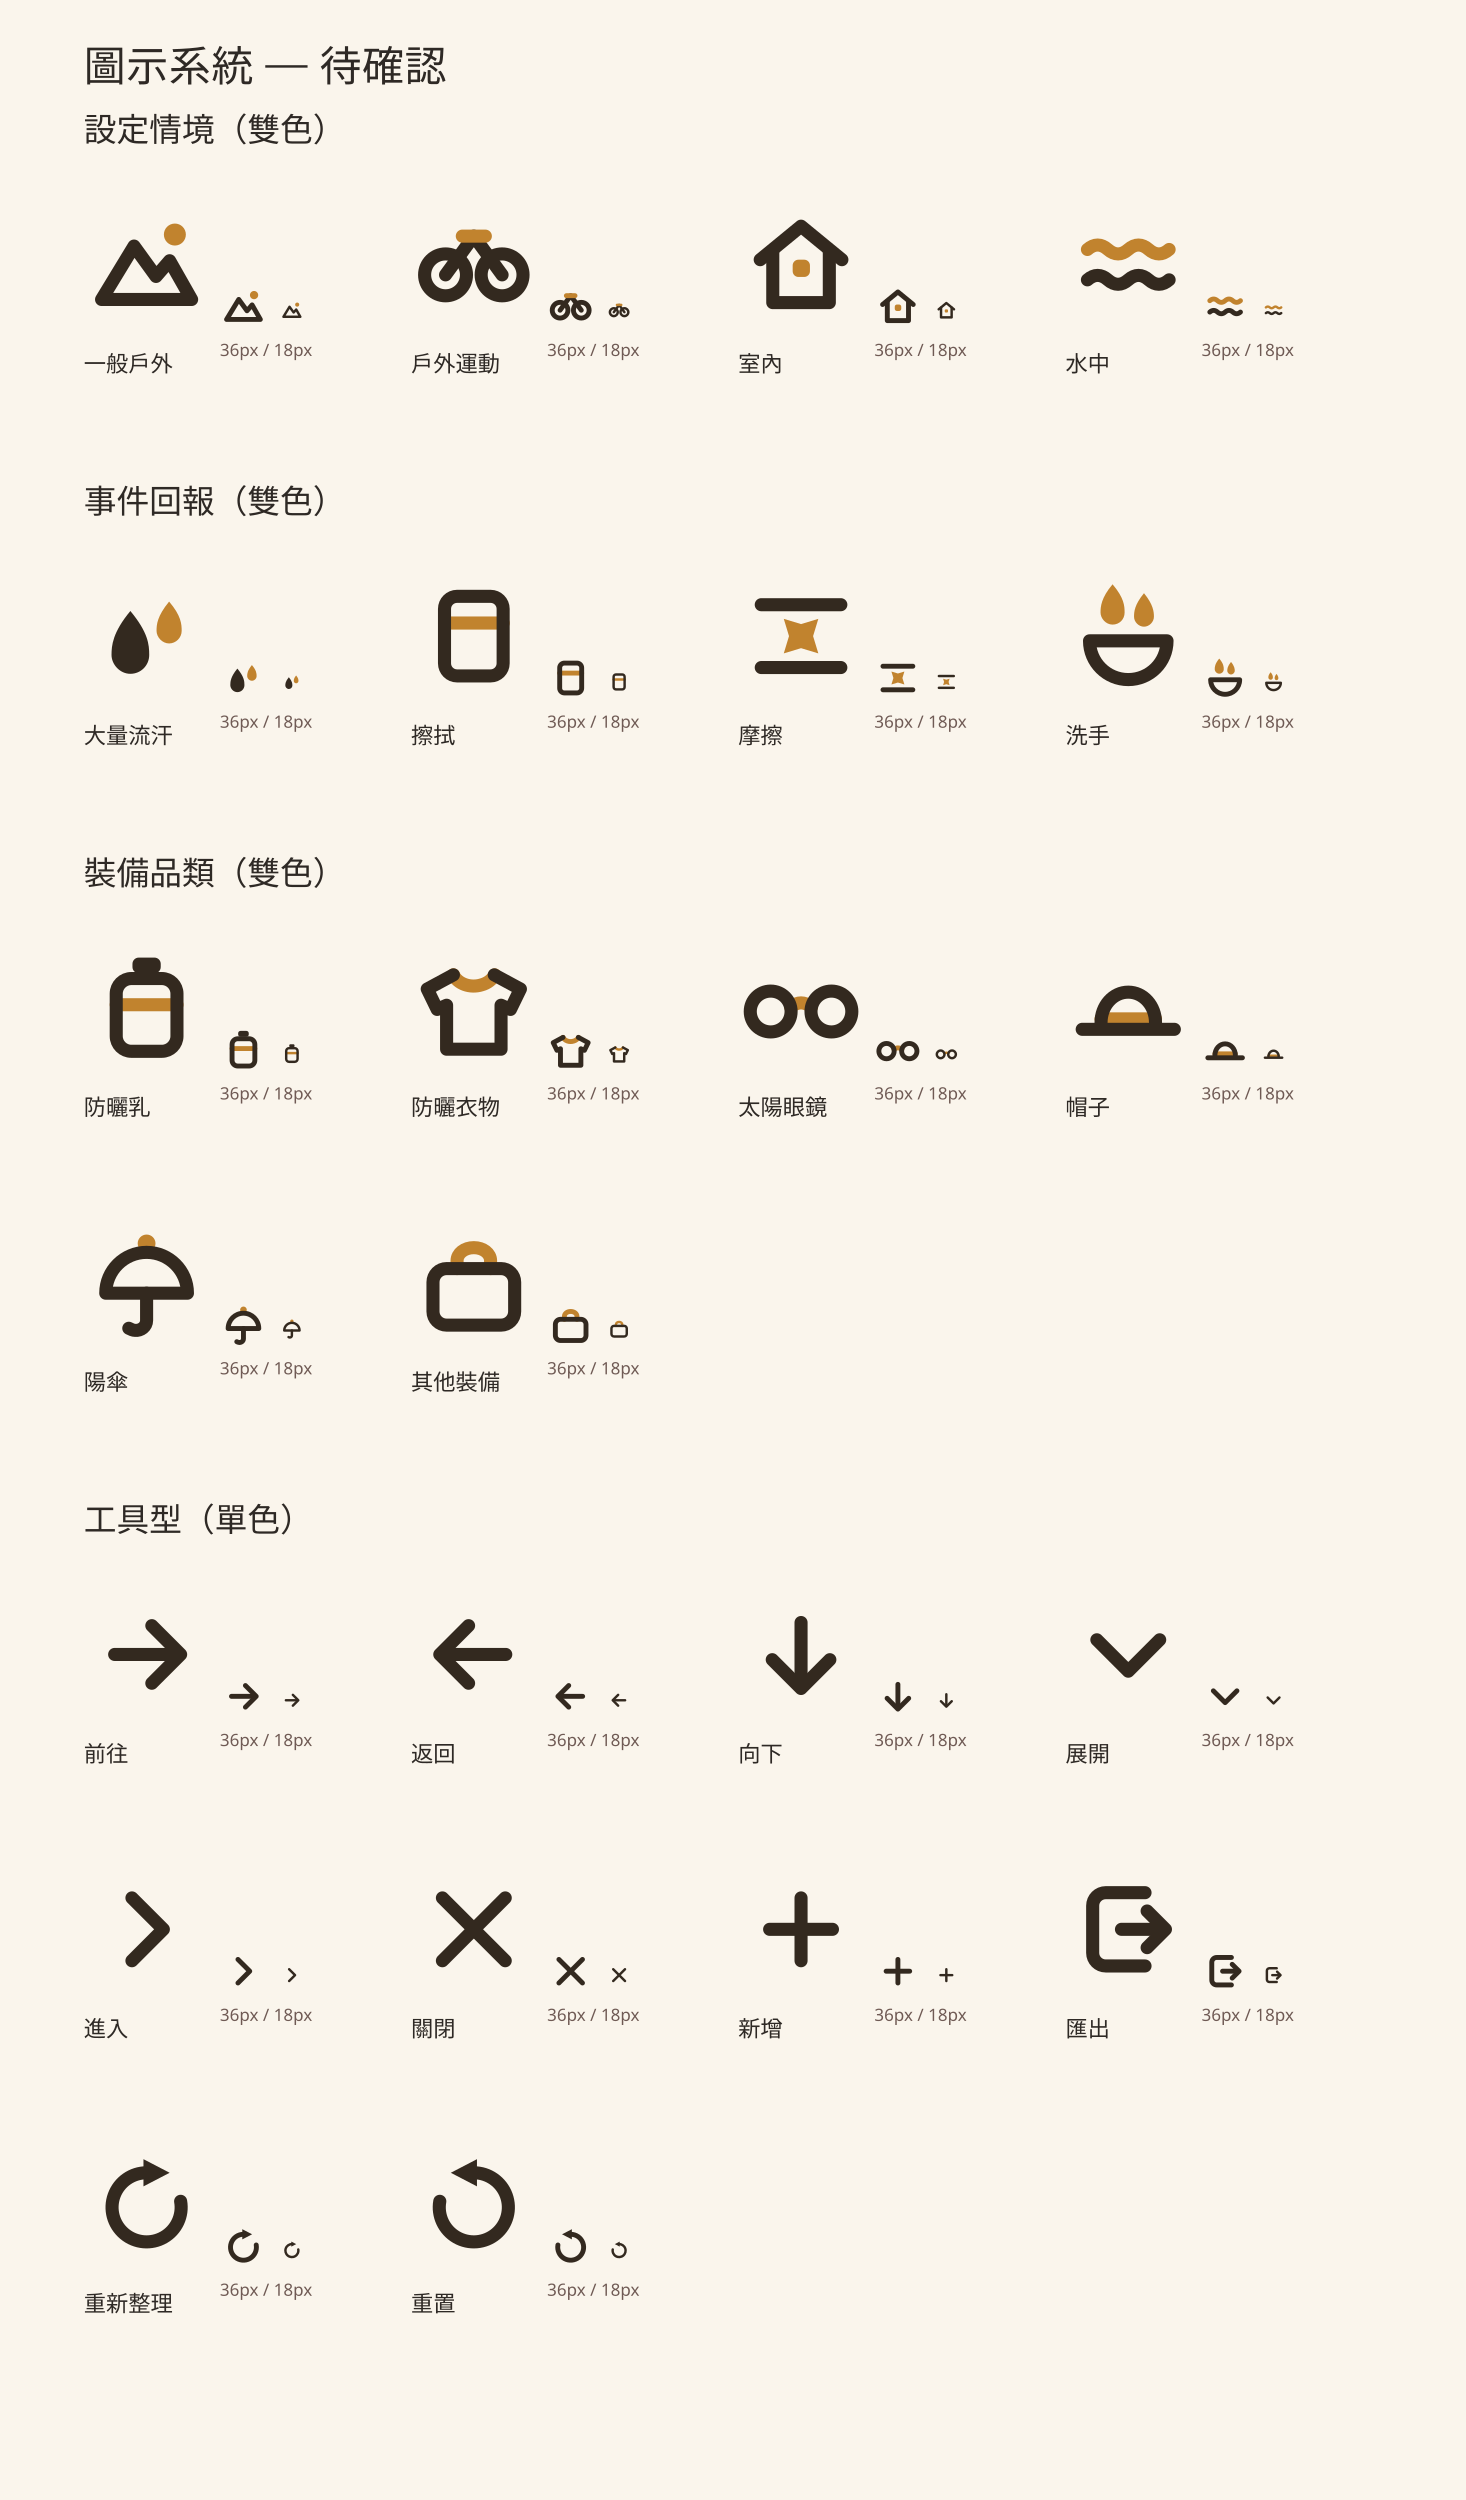
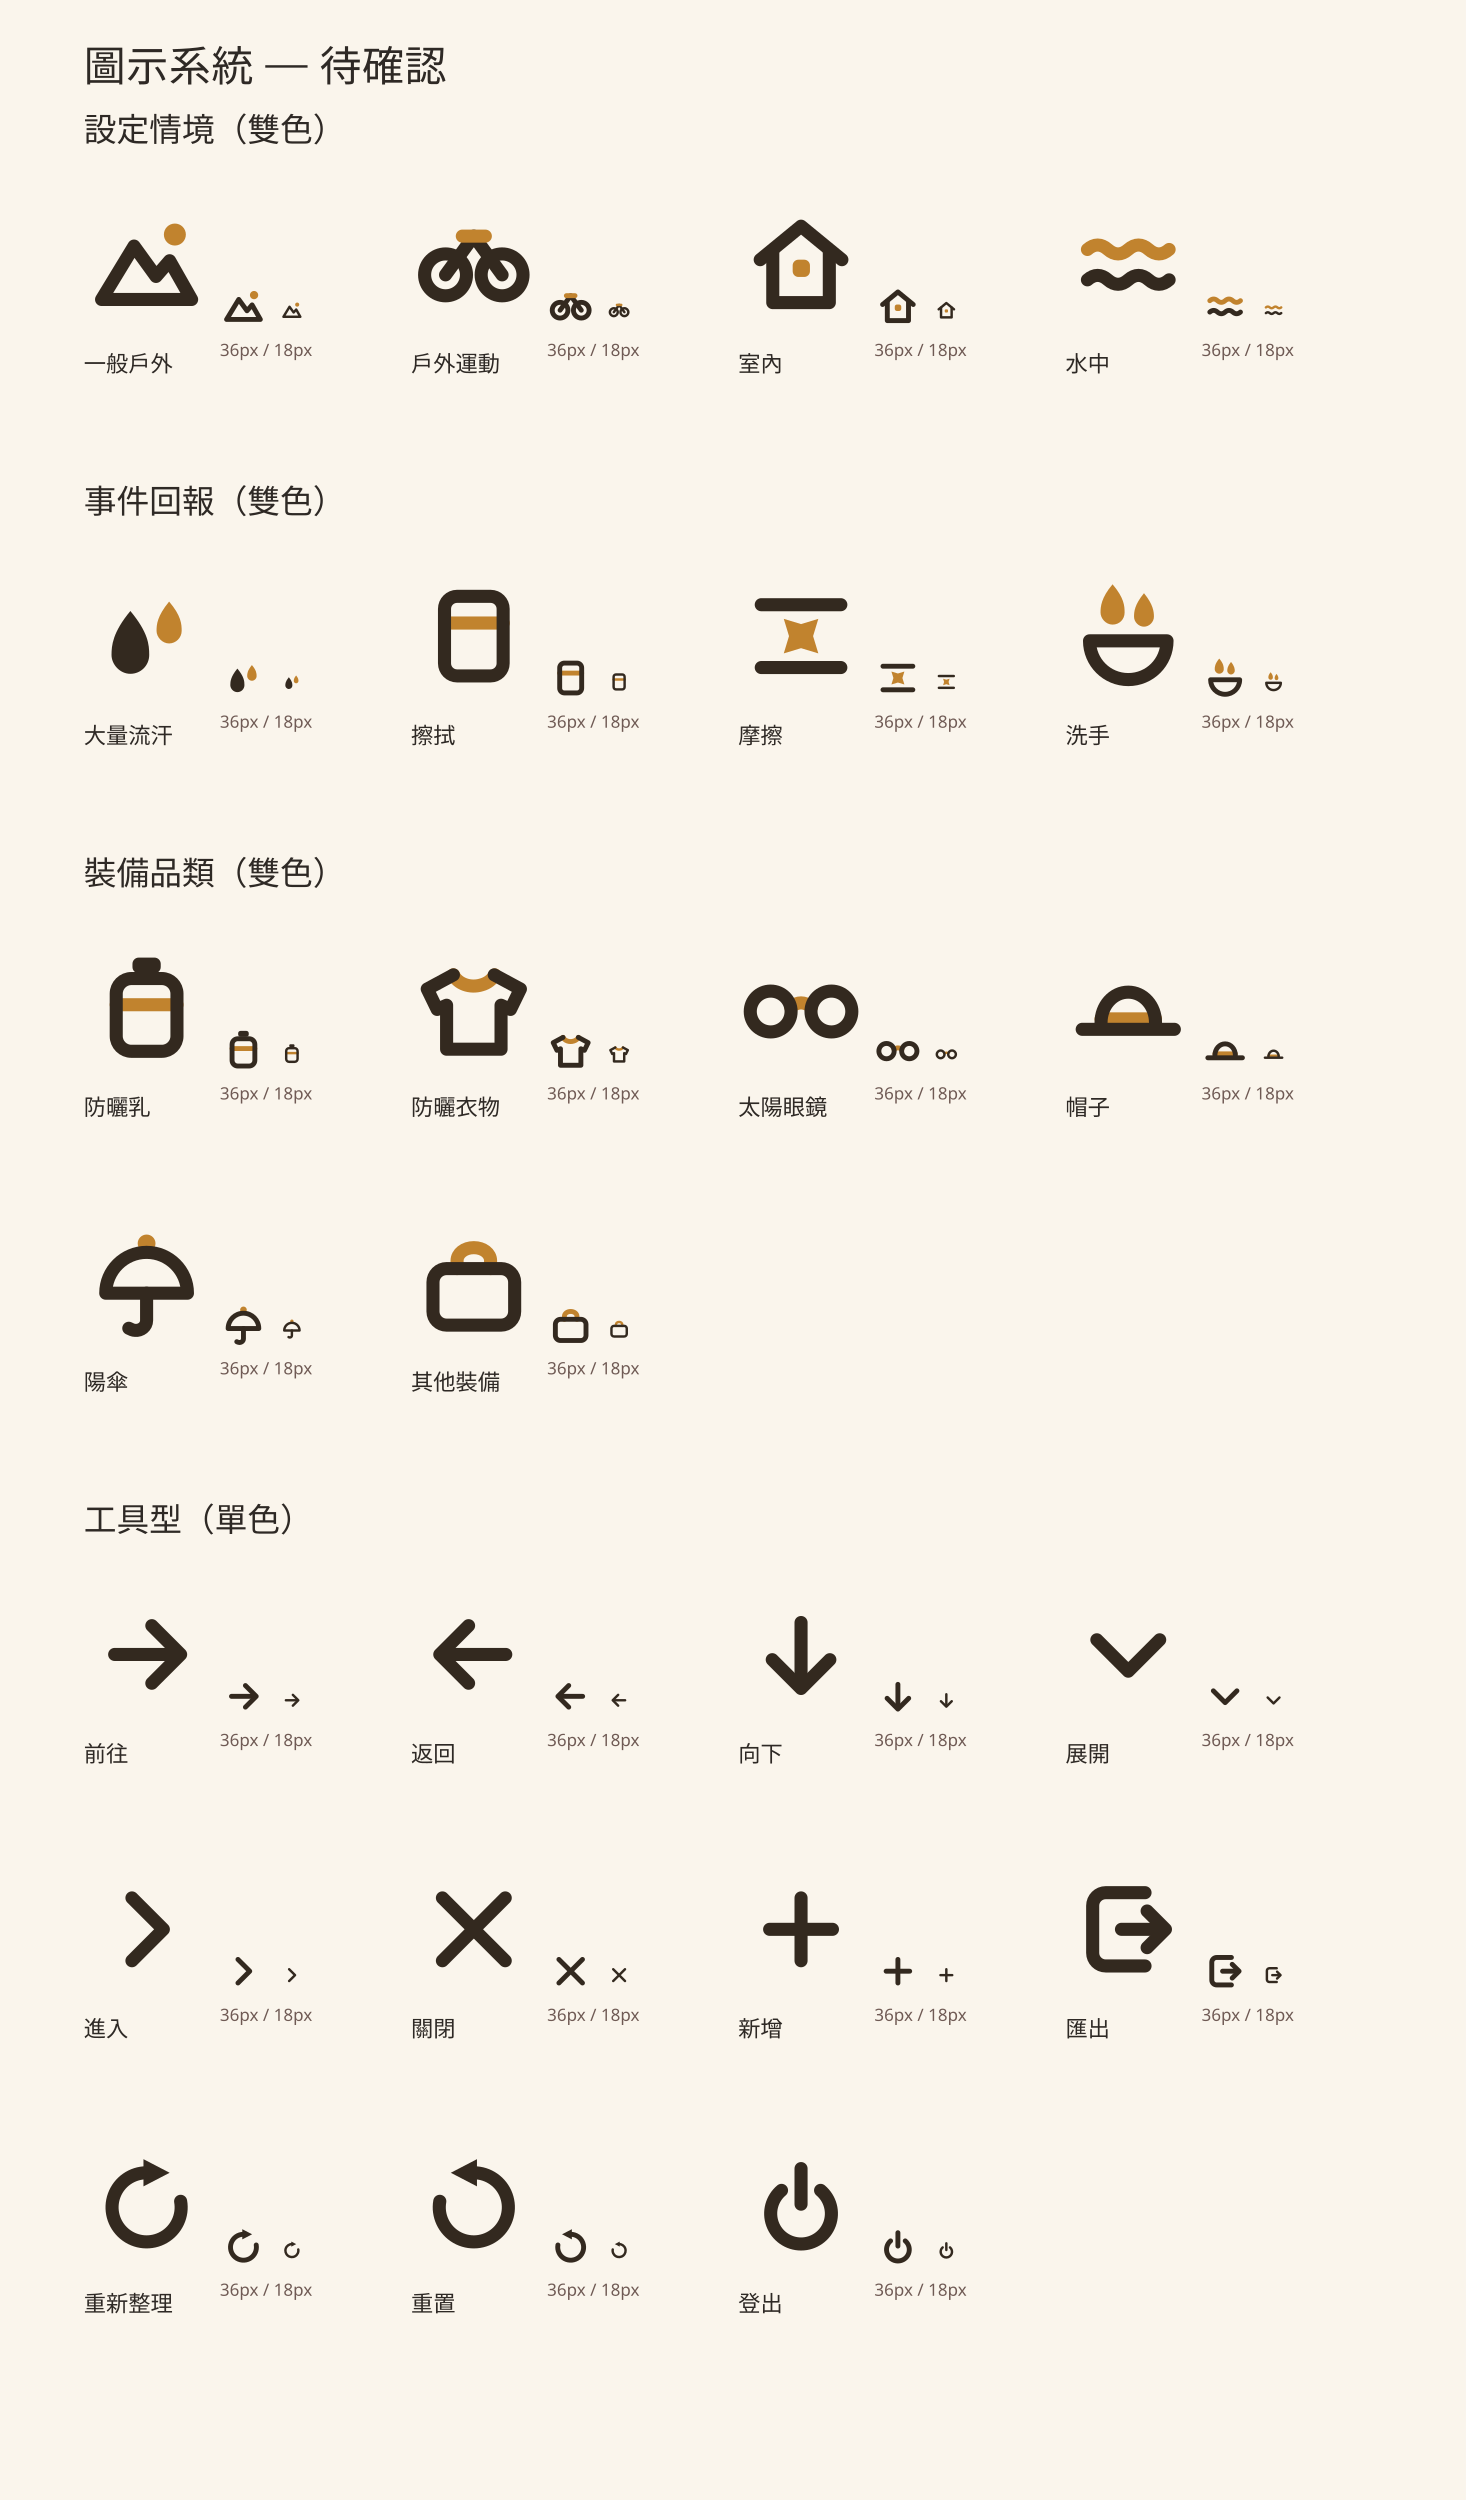
<svg xmlns="http://www.w3.org/2000/svg" viewBox="0 0 1120 1910" role="img">
  <rect width="1120" height="1910" fill="#FAF5EC" />
  <text x="64" y="62" fill="#2E2925" font-family="'Noto Serif TC', serif" font-size="32" font-weight="500" letter-spacing="0.5" lang="zh-Hant-TW">圖示系統 — 待確認</text>
  <text x="64" y="108" fill="#2E2925" font-family="'Noto Sans TC', sans-serif" font-size="25" font-weight="500" lang="zh-Hant-TW">設定情境（雙色）</text>
  <g data-icon-cell="context-outdoor" transform="translate(64 154)">
    <g transform="scale(4)">
      <circle fill="#C1832E" stroke-width="0" cx="17.4" cy="6.3" r="2.1" />
      <path fill="none" stroke="#33291F" stroke-linecap="round" stroke-linejoin="round" stroke-width="2.5" d="M3.4,18.7l6.2-10.2,4.2,5.8,2.6-3,4.2,7.4H3.4Z" />
    </g>
    <g transform="translate(104 62) scale(1.5)">
      <circle fill="#C1832E" stroke-width="0" cx="17.4" cy="6.3" r="2.1" />
      <path fill="none" stroke="#33291F" stroke-linecap="round" stroke-linejoin="round" stroke-width="2.5" d="M3.4,18.7l6.2-10.2,4.2,5.8,2.6-3,4.2,7.4H3.4Z" />
    </g>
    <g transform="translate(150 74) scale(0.75)">
      <circle fill="#C1832E" stroke-width="0" cx="17.4" cy="6.3" r="2.1" />
      <path fill="none" stroke="#33291F" stroke-linecap="round" stroke-linejoin="round" stroke-width="2.5" d="M3.4,18.7l6.2-10.2,4.2,5.8,2.6-3,4.2,7.4H3.4Z" />
    </g>
    <text x="104" y="118" fill="#6F5A54" font-family="'Noto Sans TC', sans-serif" font-size="13" lang="zh-Hant-TW">36px / 18px</text>
    <text x="0" y="130" fill="#2E2925" font-family="'Noto Sans TC', sans-serif" font-size="17" lang="zh-Hant-TW">一般戶外</text>
  </g>
  <g data-icon-cell="context-exercise" transform="translate(314 154)">
    <g transform="scale(4)">
      <g transform="translate(0 -2.4)">
        <circle cx="6.6" cy="16.4" r="4" fill="none" stroke="#33291F" stroke-width="2.5" />
        <circle cx="17.4" cy="16.4" r="4" fill="none" stroke="#33291F" stroke-width="2.5" />
        <path d="M6.6 16.4L12 9L17.4 16.4" fill="none" stroke="#33291F" stroke-width="2.5" stroke-linecap="round" stroke-linejoin="round" />
        <path d="M9.8 9H14.2" fill="none" stroke="#C1832E" stroke-width="2.5" stroke-linecap="round" stroke-linejoin="round" />
      </g>
    </g>
    <g transform="translate(104 62) scale(1.5)">
      <g transform="translate(0 -2.4)">
        <circle cx="6.6" cy="16.4" r="4" fill="none" stroke="#33291F" stroke-width="2.5" />
        <circle cx="17.4" cy="16.4" r="4" fill="none" stroke="#33291F" stroke-width="2.5" />
        <path d="M6.6 16.4L12 9L17.4 16.4" fill="none" stroke="#33291F" stroke-width="2.5" stroke-linecap="round" stroke-linejoin="round" />
        <path d="M9.8 9H14.2" fill="none" stroke="#C1832E" stroke-width="2.5" stroke-linecap="round" stroke-linejoin="round" />
      </g>
    </g>
    <g transform="translate(150 74) scale(0.75)">
      <g transform="translate(0 -2.4)">
        <circle cx="6.6" cy="16.4" r="4" fill="none" stroke="#33291F" stroke-width="2.5" />
        <circle cx="17.4" cy="16.4" r="4" fill="none" stroke="#33291F" stroke-width="2.5" />
        <path d="M6.6 16.4L12 9L17.4 16.4" fill="none" stroke="#33291F" stroke-width="2.5" stroke-linecap="round" stroke-linejoin="round" />
        <path d="M9.8 9H14.2" fill="none" stroke="#C1832E" stroke-width="2.5" stroke-linecap="round" stroke-linejoin="round" />
      </g>
    </g>
    <text x="104" y="118" fill="#6F5A54" font-family="'Noto Sans TC', sans-serif" font-size="13" lang="zh-Hant-TW">36px / 18px</text>
    <text x="0" y="130" fill="#2E2925" font-family="'Noto Sans TC', sans-serif" font-size="17" lang="zh-Hant-TW">戶外運動</text>
  </g>
  <g data-icon-cell="context-indoor" transform="translate(564 154)">
    <g transform="scale(4)">
      <rect fill="#C1832E" stroke-width="0" x="10.4" y="11.1" width="3.3" height="3.3" rx="1.1" ry="1.1" />
      <path fill="none" stroke="#33291F" stroke-linecap="round" stroke-linejoin="round" stroke-width="2.5" d="M4.2,11.1l7.8-6.4,7.8,6.4" />
      <path fill="none" stroke="#33291F" stroke-linecap="round" stroke-linejoin="round" stroke-width="2.5" d="M6.6,9.5v9.8h10.8v-9.8" />
    </g>
    <g transform="translate(104 62) scale(1.5)">
      <rect fill="#C1832E" stroke-width="0" x="10.4" y="11.1" width="3.3" height="3.3" rx="1.1" ry="1.1" />
      <path fill="none" stroke="#33291F" stroke-linecap="round" stroke-linejoin="round" stroke-width="2.5" d="M4.2,11.1l7.8-6.4,7.8,6.4" />
      <path fill="none" stroke="#33291F" stroke-linecap="round" stroke-linejoin="round" stroke-width="2.5" d="M6.6,9.5v9.8h10.8v-9.8" />
    </g>
    <g transform="translate(150 74) scale(0.75)">
      <rect fill="#C1832E" stroke-width="0" x="10.4" y="11.1" width="3.3" height="3.3" rx="1.1" ry="1.1" />
      <path fill="none" stroke="#33291F" stroke-linecap="round" stroke-linejoin="round" stroke-width="2.5" d="M4.2,11.1l7.8-6.4,7.8,6.4" />
      <path fill="none" stroke="#33291F" stroke-linecap="round" stroke-linejoin="round" stroke-width="2.5" d="M6.6,9.5v9.8h10.8v-9.8" />
    </g>
    <text x="104" y="118" fill="#6F5A54" font-family="'Noto Sans TC', sans-serif" font-size="13" lang="zh-Hant-TW">36px / 18px</text>
    <text x="0" y="130" fill="#2E2925" font-family="'Noto Sans TC', sans-serif" font-size="17" lang="zh-Hant-TW">室內</text>
  </g>
  <g data-icon-cell="context-water" transform="translate(814 154)">
    <g transform="scale(4)">
      <g transform="translate(0 -0.45)">
        <path d="M4.2 9.6Q6.15 7.90 8.10 9.6Q10.05 11.30 12.00 9.6Q13.95 7.90 15.90 9.6Q17.85 11.30 19.80 9.6" fill="none" stroke="#C1832E" stroke-width="2.5" stroke-linecap="round" stroke-linejoin="round" />
        <path d="M4.2 15.4Q6.15 13.70 8.10 15.4Q10.05 17.10 12.00 15.4Q13.95 13.70 15.90 15.4Q17.85 17.10 19.80 15.4" fill="none" stroke="#33291F" stroke-width="2.5" stroke-linecap="round" stroke-linejoin="round" />
      </g>
    </g>
    <g transform="translate(104 62) scale(1.5)">
      <g transform="translate(0 -0.45)">
        <path d="M4.2 9.6Q6.15 7.90 8.10 9.6Q10.05 11.30 12.00 9.6Q13.95 7.90 15.90 9.6Q17.85 11.30 19.80 9.6" fill="none" stroke="#C1832E" stroke-width="2.5" stroke-linecap="round" stroke-linejoin="round" />
        <path d="M4.2 15.4Q6.15 13.70 8.10 15.4Q10.05 17.10 12.00 15.4Q13.95 13.70 15.90 15.4Q17.85 17.10 19.80 15.4" fill="none" stroke="#33291F" stroke-width="2.5" stroke-linecap="round" stroke-linejoin="round" />
      </g>
    </g>
    <g transform="translate(150 74) scale(0.75)">
      <g transform="translate(0 -0.45)">
        <path d="M4.2 9.6Q6.15 7.90 8.10 9.6Q10.05 11.30 12.00 9.6Q13.95 7.90 15.90 9.6Q17.85 11.30 19.80 9.6" fill="none" stroke="#C1832E" stroke-width="2.5" stroke-linecap="round" stroke-linejoin="round" />
        <path d="M4.2 15.4Q6.15 13.70 8.10 15.4Q10.05 17.10 12.00 15.4Q13.95 13.70 15.90 15.4Q17.85 17.10 19.80 15.4" fill="none" stroke="#33291F" stroke-width="2.5" stroke-linecap="round" stroke-linejoin="round" />
      </g>
    </g>
    <text x="104" y="118" fill="#6F5A54" font-family="'Noto Sans TC', sans-serif" font-size="13" lang="zh-Hant-TW">36px / 18px</text>
    <text x="0" y="130" fill="#2E2925" font-family="'Noto Sans TC', sans-serif" font-size="17" lang="zh-Hant-TW">水中</text>
  </g>
  <text x="64" y="392" fill="#2E2925" font-family="'Noto Sans TC', sans-serif" font-size="25" font-weight="500" lang="zh-Hant-TW">事件回報（雙色）</text>
  <g data-icon-cell="event-heavy-sweat" transform="translate(64 438)">
    <g transform="scale(4)">
      <path stroke-width="0" fill="#C1832E" d="M16.3,5.4c-2.3,2.8-2.4,4.4-2.4,5.6s1.1,2.4,2.4,2.4,2.4-1.1,2.4-2.4-.1-2.9-2.4-5.6Z" />
      <path fill="#33291F" stroke-width="0" d="M8.9,7.2c-3.4,4.1-3.6,6.6-3.6,8.4s1.6,3.6,3.6,3.6,3.6-1.6,3.6-3.6-.2-4.3-3.6-8.4Z" />
    </g>
    <g transform="translate(104 62) scale(1.5)">
      <path stroke-width="0" fill="#C1832E" d="M16.3,5.4c-2.3,2.8-2.4,4.4-2.4,5.6s1.1,2.4,2.4,2.4,2.4-1.1,2.4-2.4-.1-2.9-2.4-5.6Z" />
      <path fill="#33291F" stroke-width="0" d="M8.9,7.2c-3.4,4.1-3.6,6.6-3.6,8.4s1.6,3.6,3.6,3.6,3.6-1.6,3.6-3.6-.2-4.3-3.6-8.4Z" />
    </g>
    <g transform="translate(150 74) scale(0.75)">
      <path stroke-width="0" fill="#C1832E" d="M16.3,5.4c-2.3,2.8-2.4,4.4-2.4,5.6s1.1,2.4,2.4,2.4,2.4-1.1,2.4-2.4-.1-2.9-2.4-5.6Z" />
      <path fill="#33291F" stroke-width="0" d="M8.9,7.2c-3.4,4.1-3.6,6.6-3.6,8.4s1.6,3.6,3.6,3.6,3.6-1.6,3.6-3.6-.2-4.3-3.6-8.4Z" />
    </g>
    <text x="104" y="118" fill="#6F5A54" font-family="'Noto Sans TC', sans-serif" font-size="13" lang="zh-Hant-TW">36px / 18px</text>
    <text x="0" y="130" fill="#2E2925" font-family="'Noto Sans TC', sans-serif" font-size="17" lang="zh-Hant-TW">大量流汗</text>
  </g>
  <g data-icon-cell="event-towel" transform="translate(314 438)">
    <g transform="scale(4)">
      <path fill="none" stroke-width="2.5" stroke="#C1832E" stroke-linecap="round" stroke-linejoin="round" d="M6.4,9.5h11.2" />
      <rect stroke="#33291F" fill="none" stroke-width="2.5" x="6.4" y="4.4" width="11.2" height="15.2" rx="2.4" ry="2.4" />
    </g>
    <g transform="translate(104 62) scale(1.5)">
      <path fill="none" stroke-width="2.5" stroke="#C1832E" stroke-linecap="round" stroke-linejoin="round" d="M6.4,9.5h11.2" />
      <rect stroke="#33291F" fill="none" stroke-width="2.5" x="6.4" y="4.4" width="11.2" height="15.2" rx="2.4" ry="2.4" />
    </g>
    <g transform="translate(150 74) scale(0.75)">
      <path fill="none" stroke-width="2.5" stroke="#C1832E" stroke-linecap="round" stroke-linejoin="round" d="M6.4,9.5h11.2" />
      <rect stroke="#33291F" fill="none" stroke-width="2.5" x="6.4" y="4.4" width="11.2" height="15.2" rx="2.4" ry="2.4" />
    </g>
    <text x="104" y="118" fill="#6F5A54" font-family="'Noto Sans TC', sans-serif" font-size="13" lang="zh-Hant-TW">36px / 18px</text>
    <text x="0" y="130" fill="#2E2925" font-family="'Noto Sans TC', sans-serif" font-size="17" lang="zh-Hant-TW">擦拭</text>
  </g>
  <g data-icon-cell="event-friction" transform="translate(564 438)">
    <g transform="scale(4)">
      <path fill="none" stroke="#33291F" stroke-linecap="round" stroke-linejoin="round" stroke-width="2.5" d="M4.4,6h15.2" />
      <path fill="none" stroke="#33291F" stroke-linecap="round" stroke-linejoin="round" stroke-width="2.5" d="M4.4,18h15.2" />
      <path fill="#C1832E" stroke-width="0" d="M15.3,8.7l-1,3.3,1,3.3-3.3-1-3.3,1,1-3.3-1-3.3,3.3,1,3.3-1Z" />
    </g>
    <g transform="translate(104 62) scale(1.5)">
      <path fill="none" stroke="#33291F" stroke-linecap="round" stroke-linejoin="round" stroke-width="2.5" d="M4.4,6h15.2" />
      <path fill="none" stroke="#33291F" stroke-linecap="round" stroke-linejoin="round" stroke-width="2.5" d="M4.4,18h15.2" />
      <path fill="#C1832E" stroke-width="0" d="M15.3,8.7l-1,3.3,1,3.3-3.3-1-3.3,1,1-3.3-1-3.3,3.3,1,3.3-1Z" />
    </g>
    <g transform="translate(150 74) scale(0.75)">
      <path fill="none" stroke="#33291F" stroke-linecap="round" stroke-linejoin="round" stroke-width="2.5" d="M4.4,6h15.2" />
      <path fill="none" stroke="#33291F" stroke-linecap="round" stroke-linejoin="round" stroke-width="2.5" d="M4.4,18h15.2" />
      <path fill="#C1832E" stroke-width="0" d="M15.3,8.7l-1,3.3,1,3.3-3.3-1-3.3,1,1-3.3-1-3.3,3.3,1,3.3-1Z" />
    </g>
    <text x="104" y="118" fill="#6F5A54" font-family="'Noto Sans TC', sans-serif" font-size="13" lang="zh-Hant-TW">36px / 18px</text>
    <text x="0" y="130" fill="#2E2925" font-family="'Noto Sans TC', sans-serif" font-size="17" lang="zh-Hant-TW">摩擦</text>
  </g>
  <g data-icon-cell="event-hand-wash" transform="translate(814 438)">
    <g transform="scale(4)">
      <path fill="#C1832E" stroke-width="0" d="M9,2.1c-2.2,2.6-2.3,4.3-2.3,5.4s1,2.3,2.3,2.3,2.3-1,2.3-2.3-.1-2.8-2.3-5.4Z" />
      <path fill="#C1832E" stroke-width="0" d="M15,3.8c-1.8,2.2-1.9,3.5-1.9,4.5,0,1,.9,1.9,1.9,1.9,1,0,1.9-.9,1.9-1.9,0-.9-.1-2.3-1.9-4.5Z" />
      <path fill="none" stroke="#33291F" stroke-linecap="round" stroke-linejoin="round" stroke-width="2.5" d="M4.6,12.9c0,4.1,3.3,7.4,7.4,7.4,4.1,0,7.4-3.3,7.4-7.4H4.6Z" />
    </g>
    <g transform="translate(104 62) scale(1.5)">
      <path fill="#C1832E" stroke-width="0" d="M9,2.1c-2.2,2.6-2.3,4.3-2.3,5.4s1,2.3,2.3,2.3,2.3-1,2.3-2.3-.1-2.8-2.3-5.4Z" />
      <path fill="#C1832E" stroke-width="0" d="M15,3.8c-1.8,2.2-1.9,3.5-1.9,4.5,0,1,.9,1.9,1.9,1.9,1,0,1.9-.9,1.9-1.9,0-.9-.1-2.3-1.9-4.5Z" />
      <path fill="none" stroke="#33291F" stroke-linecap="round" stroke-linejoin="round" stroke-width="2.5" d="M4.6,12.9c0,4.1,3.3,7.4,7.4,7.4,4.1,0,7.4-3.3,7.4-7.4H4.6Z" />
    </g>
    <g transform="translate(150 74) scale(0.75)">
      <path fill="#C1832E" stroke-width="0" d="M9,2.1c-2.2,2.6-2.3,4.3-2.3,5.4s1,2.3,2.3,2.3,2.3-1,2.3-2.3-.1-2.8-2.3-5.4Z" />
      <path fill="#C1832E" stroke-width="0" d="M15,3.8c-1.8,2.2-1.9,3.5-1.9,4.5,0,1,.9,1.9,1.9,1.9,1,0,1.9-.9,1.9-1.9,0-.9-.1-2.3-1.9-4.5Z" />
      <path fill="none" stroke="#33291F" stroke-linecap="round" stroke-linejoin="round" stroke-width="2.5" d="M4.6,12.9c0,4.1,3.3,7.4,7.4,7.4,4.1,0,7.4-3.3,7.4-7.4H4.6Z" />
    </g>
    <text x="104" y="118" fill="#6F5A54" font-family="'Noto Sans TC', sans-serif" font-size="13" lang="zh-Hant-TW">36px / 18px</text>
    <text x="0" y="130" fill="#2E2925" font-family="'Noto Sans TC', sans-serif" font-size="17" lang="zh-Hant-TW">洗手</text>
  </g>
  <text x="64" y="676" fill="#2E2925" font-family="'Noto Sans TC', sans-serif" font-size="25" font-weight="500" lang="zh-Hant-TW">裝備品類（雙色）</text>
  <g data-icon-cell="gear-sunscreen" transform="translate(64 722)">
    <g transform="scale(4)">
      <rect fill="#33291F" stroke-width="0" x="9.3" y="2.4" width="5.4" height="3" rx="1.2" ry="1.2" />
      <path fill="none" stroke-width="2.5" stroke="#C1832E" stroke-linecap="round" stroke-linejoin="round" d="M6.2,11.4h11.6" />
      <rect stroke="#33291F" fill="none" stroke-width="2.5" x="6.2" y="6.4" width="11.6" height="13.9" rx="2.9" ry="2.9" />
    </g>
    <g transform="translate(104 62) scale(1.5)">
      <rect fill="#33291F" stroke-width="0" x="9.3" y="2.4" width="5.4" height="3" rx="1.2" ry="1.2" />
      <path fill="none" stroke-width="2.5" stroke="#C1832E" stroke-linecap="round" stroke-linejoin="round" d="M6.2,11.4h11.6" />
      <rect stroke="#33291F" fill="none" stroke-width="2.5" x="6.2" y="6.4" width="11.6" height="13.9" rx="2.9" ry="2.9" />
    </g>
    <g transform="translate(150 74) scale(0.75)">
      <rect fill="#33291F" stroke-width="0" x="9.3" y="2.4" width="5.4" height="3" rx="1.2" ry="1.2" />
      <path fill="none" stroke-width="2.5" stroke="#C1832E" stroke-linecap="round" stroke-linejoin="round" d="M6.2,11.4h11.6" />
      <rect stroke="#33291F" fill="none" stroke-width="2.5" x="6.2" y="6.4" width="11.6" height="13.9" rx="2.9" ry="2.9" />
    </g>
    <text x="104" y="118" fill="#6F5A54" font-family="'Noto Sans TC', sans-serif" font-size="13" lang="zh-Hant-TW">36px / 18px</text>
    <text x="0" y="130" fill="#2E2925" font-family="'Noto Sans TC', sans-serif" font-size="17" lang="zh-Hant-TW">防曬乳</text>
  </g>
  <g data-icon-cell="gear-clothing" transform="translate(314 722)">
    <g transform="scale(4)">
      <path stroke="#C1832E" fill="none" stroke-linecap="round" stroke-linejoin="round" stroke-width="2.5" d="M8.1,5.7c.8,1.7,3.2,2.6,5.4,1.9,1.1-.3,2-1,2.5-1.9" />
      <path fill="none" stroke-linecap="round" stroke-linejoin="round" stroke-width="2.5" stroke="#33291F" d="M8.1,5.7l-5,2.7,1.9,3.9,1.8-.8v8.4h10.4v-8.4l1.8.8,1.9-3.9-5-2.7" />
    </g>
    <g transform="translate(104 62) scale(1.5)">
      <path stroke="#C1832E" fill="none" stroke-linecap="round" stroke-linejoin="round" stroke-width="2.5" d="M8.1,5.7c.8,1.7,3.2,2.6,5.4,1.9,1.1-.3,2-1,2.5-1.9" />
      <path fill="none" stroke-linecap="round" stroke-linejoin="round" stroke-width="2.5" stroke="#33291F" d="M8.1,5.7l-5,2.7,1.9,3.9,1.8-.8v8.4h10.4v-8.4l1.8.8,1.9-3.9-5-2.7" />
    </g>
    <g transform="translate(150 74) scale(0.75)">
      <path stroke="#C1832E" fill="none" stroke-linecap="round" stroke-linejoin="round" stroke-width="2.5" d="M8.1,5.7c.8,1.7,3.2,2.6,5.4,1.9,1.1-.3,2-1,2.5-1.9" />
      <path fill="none" stroke-linecap="round" stroke-linejoin="round" stroke-width="2.5" stroke="#33291F" d="M8.1,5.7l-5,2.7,1.9,3.9,1.8-.8v8.4h10.4v-8.4l1.8.8,1.9-3.9-5-2.7" />
    </g>
    <text x="104" y="118" fill="#6F5A54" font-family="'Noto Sans TC', sans-serif" font-size="13" lang="zh-Hant-TW">36px / 18px</text>
    <text x="0" y="130" fill="#2E2925" font-family="'Noto Sans TC', sans-serif" font-size="17" lang="zh-Hant-TW">防曬衣物</text>
  </g>
  <g data-icon-cell="gear-sunglasses" transform="translate(564 722)">
    <g transform="scale(4)">
      <path fill="none" stroke-width="2.5" stroke="#C1832E" stroke-linecap="round" stroke-linejoin="round" d="M10,11.8c1.5-1,2.5-1,4,0" />
      <circle stroke="#33291F" fill="none" stroke-width="2.5" cx="6.2" cy="12.7" r="3.9" />
      <circle stroke="#33291F" fill="none" stroke-width="2.5" cx="17.8" cy="12.7" r="3.9" />
    </g>
    <g transform="translate(104 62) scale(1.5)">
      <path fill="none" stroke-width="2.5" stroke="#C1832E" stroke-linecap="round" stroke-linejoin="round" d="M10,11.8c1.5-1,2.5-1,4,0" />
      <circle stroke="#33291F" fill="none" stroke-width="2.5" cx="6.2" cy="12.7" r="3.9" />
      <circle stroke="#33291F" fill="none" stroke-width="2.5" cx="17.8" cy="12.7" r="3.9" />
    </g>
    <g transform="translate(150 74) scale(0.75)">
      <path fill="none" stroke-width="2.5" stroke="#C1832E" stroke-linecap="round" stroke-linejoin="round" d="M10,11.8c1.5-1,2.5-1,4,0" />
      <circle stroke="#33291F" fill="none" stroke-width="2.5" cx="6.2" cy="12.7" r="3.9" />
      <circle stroke="#33291F" fill="none" stroke-width="2.5" cx="17.8" cy="12.7" r="3.9" />
    </g>
    <text x="104" y="118" fill="#6F5A54" font-family="'Noto Sans TC', sans-serif" font-size="13" lang="zh-Hant-TW">36px / 18px</text>
    <text x="0" y="130" fill="#2E2925" font-family="'Noto Sans TC', sans-serif" font-size="17" lang="zh-Hant-TW">太陽眼鏡</text>
  </g>
  <g data-icon-cell="gear-hat" transform="translate(814 722)">
    <g transform="scale(4)">
      <path stroke="#C1832E" fill="none" stroke-linecap="round" stroke-linejoin="round" stroke-width="2.5" d="M6.8,14.1h10.4" />
      <path fill="none" stroke-linecap="round" stroke-linejoin="round" stroke-width="2.5" stroke="#33291F" d="M6.8,14.8c0-3.2,2.3-5.8,5.2-5.8s5.2,2.6,5.2,5.8" />
      <path fill="none" stroke-linecap="round" stroke-linejoin="round" stroke-width="2.5" stroke="#33291F" d="M3.2,16.1h17.6" />
    </g>
    <g transform="translate(104 62) scale(1.5)">
      <path stroke="#C1832E" fill="none" stroke-linecap="round" stroke-linejoin="round" stroke-width="2.5" d="M6.8,14.1h10.4" />
      <path fill="none" stroke-linecap="round" stroke-linejoin="round" stroke-width="2.5" stroke="#33291F" d="M6.8,14.8c0-3.2,2.3-5.8,5.2-5.8s5.2,2.6,5.2,5.8" />
      <path fill="none" stroke-linecap="round" stroke-linejoin="round" stroke-width="2.5" stroke="#33291F" d="M3.2,16.1h17.6" />
    </g>
    <g transform="translate(150 74) scale(0.75)">
      <path stroke="#C1832E" fill="none" stroke-linecap="round" stroke-linejoin="round" stroke-width="2.5" d="M6.8,14.1h10.4" />
      <path fill="none" stroke-linecap="round" stroke-linejoin="round" stroke-width="2.5" stroke="#33291F" d="M6.8,14.8c0-3.2,2.3-5.8,5.2-5.8s5.2,2.6,5.2,5.8" />
      <path fill="none" stroke-linecap="round" stroke-linejoin="round" stroke-width="2.5" stroke="#33291F" d="M3.2,16.1h17.6" />
    </g>
    <text x="104" y="118" fill="#6F5A54" font-family="'Noto Sans TC', sans-serif" font-size="13" lang="zh-Hant-TW">36px / 18px</text>
    <text x="0" y="130" fill="#2E2925" font-family="'Noto Sans TC', sans-serif" font-size="17" lang="zh-Hant-TW">帽子</text>
  </g>
  <g data-icon-cell="gear-umbrella" transform="translate(64 932)">
    <g transform="scale(4)">
      <circle fill="#C1832E" stroke-width="0" cx="12" cy="4.5" r="1.7" />
      <path fill="none" stroke="#33291F" stroke-linecap="round" stroke-linejoin="round" stroke-width="2.5" d="M12,6.2" />
      <path fill="none" stroke="#33291F" stroke-linecap="round" stroke-linejoin="round" stroke-width="2.5" d="M12,5.1" />
      <path fill="none" stroke="#33291F" stroke-linecap="round" stroke-linejoin="round" stroke-width="2.5" d="M4.2,14c0-4.3,3.5-7.8,7.8-7.8,4.3,0,7.8,3.5,7.8,7.8H4.2Z" />
      <path fill="none" stroke="#33291F" stroke-linecap="round" stroke-linejoin="round" stroke-width="2.5" d="M12,14v5.2c0,1.2-1.1,2-2.2,1.9-.4,0-.8-.2-1.2-.4" />
    </g>
    <g transform="translate(104 62) scale(1.5)">
      <circle fill="#C1832E" stroke-width="0" cx="12" cy="4.5" r="1.7" />
      <path fill="none" stroke="#33291F" stroke-linecap="round" stroke-linejoin="round" stroke-width="2.5" d="M12,6.2" />
      <path fill="none" stroke="#33291F" stroke-linecap="round" stroke-linejoin="round" stroke-width="2.5" d="M12,5.1" />
      <path fill="none" stroke="#33291F" stroke-linecap="round" stroke-linejoin="round" stroke-width="2.5" d="M4.2,14c0-4.3,3.5-7.8,7.8-7.8,4.3,0,7.8,3.5,7.8,7.8H4.2Z" />
      <path fill="none" stroke="#33291F" stroke-linecap="round" stroke-linejoin="round" stroke-width="2.5" d="M12,14v5.2c0,1.2-1.1,2-2.2,1.9-.4,0-.8-.2-1.2-.4" />
    </g>
    <g transform="translate(150 74) scale(0.75)">
      <circle fill="#C1832E" stroke-width="0" cx="12" cy="4.5" r="1.7" />
      <path fill="none" stroke="#33291F" stroke-linecap="round" stroke-linejoin="round" stroke-width="2.5" d="M12,6.2" />
      <path fill="none" stroke="#33291F" stroke-linecap="round" stroke-linejoin="round" stroke-width="2.5" d="M12,5.1" />
      <path fill="none" stroke="#33291F" stroke-linecap="round" stroke-linejoin="round" stroke-width="2.5" d="M4.2,14c0-4.3,3.5-7.8,7.8-7.8,4.3,0,7.8,3.5,7.8,7.8H4.2Z" />
      <path fill="none" stroke="#33291F" stroke-linecap="round" stroke-linejoin="round" stroke-width="2.5" d="M12,14v5.2c0,1.2-1.1,2-2.2,1.9-.4,0-.8-.2-1.2-.4" />
    </g>
    <text x="104" y="118" fill="#6F5A54" font-family="'Noto Sans TC', sans-serif" font-size="13" lang="zh-Hant-TW">36px / 18px</text>
    <text x="0" y="130" fill="#2E2925" font-family="'Noto Sans TC', sans-serif" font-size="17" lang="zh-Hant-TW">陽傘</text>
  </g>
  <g data-icon-cell="gear-other" transform="translate(314 932)">
    <g transform="scale(4)">
      <path fill="none" stroke-width="2.5" stroke="#C1832E" stroke-linecap="round" stroke-linejoin="round" d="M8.8,9.3v-1.5c0-1.4,1.4-2.5,3.2-2.5,1.8,0,3.2,1.1,3.2,2.5v1.5" />
      <rect stroke="#33291F" fill="none" stroke-width="2.5" x="4.2" y="9.3" width="15.6" height="10.8" rx="2.6" ry="2.6" />
    </g>
    <g transform="translate(104 62) scale(1.5)">
      <path fill="none" stroke-width="2.5" stroke="#C1832E" stroke-linecap="round" stroke-linejoin="round" d="M8.8,9.3v-1.5c0-1.4,1.4-2.5,3.2-2.5,1.8,0,3.2,1.1,3.2,2.5v1.5" />
      <rect stroke="#33291F" fill="none" stroke-width="2.5" x="4.2" y="9.3" width="15.6" height="10.8" rx="2.6" ry="2.6" />
    </g>
    <g transform="translate(150 74) scale(0.75)">
      <path fill="none" stroke-width="2.5" stroke="#C1832E" stroke-linecap="round" stroke-linejoin="round" d="M8.8,9.3v-1.5c0-1.4,1.4-2.5,3.2-2.5,1.8,0,3.2,1.1,3.2,2.5v1.5" />
      <rect stroke="#33291F" fill="none" stroke-width="2.5" x="4.2" y="9.3" width="15.6" height="10.8" rx="2.6" ry="2.6" />
    </g>
    <text x="104" y="118" fill="#6F5A54" font-family="'Noto Sans TC', sans-serif" font-size="13" lang="zh-Hant-TW">36px / 18px</text>
    <text x="0" y="130" fill="#2E2925" font-family="'Noto Sans TC', sans-serif" font-size="17" lang="zh-Hant-TW">其他裝備</text>
  </g>
  <text x="64" y="1170" fill="#2E2925" font-family="'Noto Sans TC', sans-serif" font-size="25" font-weight="500" lang="zh-Hant-TW">工具型（單色）</text>
  <g data-icon-cell="tool-arrow-right" transform="translate(64 1216)">
    <g transform="scale(4)">
      <path fill="none" stroke="#33291F" stroke-width="2.5" stroke-linecap="round" stroke-linejoin="round" d="M5.9 12H17" />
      <path fill="none" stroke="#33291F" stroke-width="2.5" stroke-linecap="round" stroke-linejoin="round" d="M13 6.5L18.5 12L13 17.5" />
    </g>
    <g transform="translate(104 62) scale(1.5)">
      <path fill="none" stroke="#33291F" stroke-width="2.5" stroke-linecap="round" stroke-linejoin="round" d="M5.9 12H17" />
      <path fill="none" stroke="#33291F" stroke-width="2.5" stroke-linecap="round" stroke-linejoin="round" d="M13 6.5L18.5 12L13 17.5" />
    </g>
    <g transform="translate(150 74) scale(0.75)">
      <path fill="none" stroke="#33291F" stroke-width="2.5" stroke-linecap="round" stroke-linejoin="round" d="M5.9 12H17" />
      <path fill="none" stroke="#33291F" stroke-width="2.5" stroke-linecap="round" stroke-linejoin="round" d="M13 6.5L18.5 12L13 17.5" />
    </g>
    <text x="104" y="118" fill="#6F5A54" font-family="'Noto Sans TC', sans-serif" font-size="13" lang="zh-Hant-TW">36px / 18px</text>
    <text x="0" y="130" fill="#2E2925" font-family="'Noto Sans TC', sans-serif" font-size="17" lang="zh-Hant-TW">前往</text>
  </g>
  <g data-icon-cell="tool-arrow-left" transform="translate(314 1216)">
    <g transform="scale(4)">
      <path fill="none" stroke="#33291F" stroke-width="2.5" stroke-linecap="round" stroke-linejoin="round" d="M18.1 12H7" />
      <path fill="none" stroke="#33291F" stroke-width="2.5" stroke-linecap="round" stroke-linejoin="round" d="M11 6.5L5.5 12L11 17.5" />
    </g>
    <g transform="translate(104 62) scale(1.5)">
      <path fill="none" stroke="#33291F" stroke-width="2.5" stroke-linecap="round" stroke-linejoin="round" d="M18.1 12H7" />
      <path fill="none" stroke="#33291F" stroke-width="2.5" stroke-linecap="round" stroke-linejoin="round" d="M11 6.5L5.5 12L11 17.5" />
    </g>
    <g transform="translate(150 74) scale(0.75)">
      <path fill="none" stroke="#33291F" stroke-width="2.5" stroke-linecap="round" stroke-linejoin="round" d="M18.1 12H7" />
      <path fill="none" stroke="#33291F" stroke-width="2.5" stroke-linecap="round" stroke-linejoin="round" d="M11 6.5L5.5 12L11 17.5" />
    </g>
    <text x="104" y="118" fill="#6F5A54" font-family="'Noto Sans TC', sans-serif" font-size="13" lang="zh-Hant-TW">36px / 18px</text>
    <text x="0" y="130" fill="#2E2925" font-family="'Noto Sans TC', sans-serif" font-size="17" lang="zh-Hant-TW">返回</text>
  </g>
  <g data-icon-cell="tool-arrow-down" transform="translate(564 1216)">
    <g transform="scale(4)">
      <path fill="none" stroke="#33291F" stroke-width="2.5" stroke-linecap="round" stroke-linejoin="round" d="M12 5.9V17" />
      <path fill="none" stroke="#33291F" stroke-width="2.5" stroke-linecap="round" stroke-linejoin="round" d="M6.5 13L12 18.5L17.5 13" />
    </g>
    <g transform="translate(104 62) scale(1.5)">
      <path fill="none" stroke="#33291F" stroke-width="2.5" stroke-linecap="round" stroke-linejoin="round" d="M12 5.9V17" />
      <path fill="none" stroke="#33291F" stroke-width="2.5" stroke-linecap="round" stroke-linejoin="round" d="M6.5 13L12 18.5L17.5 13" />
    </g>
    <g transform="translate(150 74) scale(0.75)">
      <path fill="none" stroke="#33291F" stroke-width="2.5" stroke-linecap="round" stroke-linejoin="round" d="M12 5.9V17" />
      <path fill="none" stroke="#33291F" stroke-width="2.5" stroke-linecap="round" stroke-linejoin="round" d="M6.5 13L12 18.5L17.5 13" />
    </g>
    <text x="104" y="118" fill="#6F5A54" font-family="'Noto Sans TC', sans-serif" font-size="13" lang="zh-Hant-TW">36px / 18px</text>
    <text x="0" y="130" fill="#2E2925" font-family="'Noto Sans TC', sans-serif" font-size="17" lang="zh-Hant-TW">向下</text>
  </g>
  <g data-icon-cell="tool-chevron-down" transform="translate(814 1216)">
    <g transform="scale(4)">
      <path fill="none" stroke="#33291F" stroke-width="2.5" stroke-linecap="round" stroke-linejoin="round" d="M6 9.2L12 15.2L18 9.2" />
    </g>
    <g transform="translate(104 62) scale(1.5)">
      <path fill="none" stroke="#33291F" stroke-width="2.5" stroke-linecap="round" stroke-linejoin="round" d="M6 9.2L12 15.2L18 9.2" />
    </g>
    <g transform="translate(150 74) scale(0.75)">
      <path fill="none" stroke="#33291F" stroke-width="2.5" stroke-linecap="round" stroke-linejoin="round" d="M6 9.2L12 15.2L18 9.2" />
    </g>
    <text x="104" y="118" fill="#6F5A54" font-family="'Noto Sans TC', sans-serif" font-size="13" lang="zh-Hant-TW">36px / 18px</text>
    <text x="0" y="130" fill="#2E2925" font-family="'Noto Sans TC', sans-serif" font-size="17" lang="zh-Hant-TW">展開</text>
  </g>
  <g data-icon-cell="tool-chevron-right" transform="translate(64 1426)">
    <g transform="scale(4)">
      <path fill="none" stroke="#33291F" stroke-width="2.5" stroke-linecap="round" stroke-linejoin="round" d="M9.2 6L15.2 12L9.2 18" />
    </g>
    <g transform="translate(104 62) scale(1.5)">
      <path fill="none" stroke="#33291F" stroke-width="2.5" stroke-linecap="round" stroke-linejoin="round" d="M9.2 6L15.2 12L9.2 18" />
    </g>
    <g transform="translate(150 74) scale(0.75)">
      <path fill="none" stroke="#33291F" stroke-width="2.5" stroke-linecap="round" stroke-linejoin="round" d="M9.2 6L15.2 12L9.2 18" />
    </g>
    <text x="104" y="118" fill="#6F5A54" font-family="'Noto Sans TC', sans-serif" font-size="13" lang="zh-Hant-TW">36px / 18px</text>
    <text x="0" y="130" fill="#2E2925" font-family="'Noto Sans TC', sans-serif" font-size="17" lang="zh-Hant-TW">進入</text>
  </g>
  <g data-icon-cell="tool-close" transform="translate(314 1426)">
    <g transform="scale(4)">
      <path fill="none" stroke="#33291F" stroke-width="2.5" stroke-linecap="round" stroke-linejoin="round" d="M6 6L18 18" />
      <path fill="none" stroke="#33291F" stroke-width="2.5" stroke-linecap="round" stroke-linejoin="round" d="M18 6L6 18" />
    </g>
    <g transform="translate(104 62) scale(1.5)">
      <path fill="none" stroke="#33291F" stroke-width="2.5" stroke-linecap="round" stroke-linejoin="round" d="M6 6L18 18" />
      <path fill="none" stroke="#33291F" stroke-width="2.5" stroke-linecap="round" stroke-linejoin="round" d="M18 6L6 18" />
    </g>
    <g transform="translate(150 74) scale(0.75)">
      <path fill="none" stroke="#33291F" stroke-width="2.5" stroke-linecap="round" stroke-linejoin="round" d="M6 6L18 18" />
      <path fill="none" stroke="#33291F" stroke-width="2.5" stroke-linecap="round" stroke-linejoin="round" d="M18 6L6 18" />
    </g>
    <text x="104" y="118" fill="#6F5A54" font-family="'Noto Sans TC', sans-serif" font-size="13" lang="zh-Hant-TW">36px / 18px</text>
    <text x="0" y="130" fill="#2E2925" font-family="'Noto Sans TC', sans-serif" font-size="17" lang="zh-Hant-TW">關閉</text>
  </g>
  <g data-icon-cell="tool-plus" transform="translate(564 1426)">
    <g transform="scale(4)">
      <path fill="none" stroke="#33291F" stroke-width="2.5" stroke-linecap="round" stroke-linejoin="round" d="M12 6V18" />
      <path fill="none" stroke="#33291F" stroke-width="2.5" stroke-linecap="round" stroke-linejoin="round" d="M6 12H18" />
    </g>
    <g transform="translate(104 62) scale(1.5)">
      <path fill="none" stroke="#33291F" stroke-width="2.5" stroke-linecap="round" stroke-linejoin="round" d="M12 6V18" />
      <path fill="none" stroke="#33291F" stroke-width="2.5" stroke-linecap="round" stroke-linejoin="round" d="M6 12H18" />
    </g>
    <g transform="translate(150 74) scale(0.75)">
      <path fill="none" stroke="#33291F" stroke-width="2.5" stroke-linecap="round" stroke-linejoin="round" d="M12 6V18" />
      <path fill="none" stroke="#33291F" stroke-width="2.5" stroke-linecap="round" stroke-linejoin="round" d="M6 12H18" />
    </g>
    <text x="104" y="118" fill="#6F5A54" font-family="'Noto Sans TC', sans-serif" font-size="13" lang="zh-Hant-TW">36px / 18px</text>
    <text x="0" y="130" fill="#2E2925" font-family="'Noto Sans TC', sans-serif" font-size="17" lang="zh-Hant-TW">新增</text>
  </g>
  <g data-icon-cell="tool-download" transform="translate(814 1426)">
    <g transform="scale(4)">
      <path fill="none" stroke="#33291F" stroke-width="2.5" stroke-linecap="round" stroke-linejoin="round" d="M15.2 5H7.7A2.5 2.5 0 0 0 5.2 7.5V16.5A2.5 2.5 0 0 0 7.7 19H15.2" />
      <path fill="none" stroke="#33291F" stroke-width="2.5" stroke-linecap="round" stroke-linejoin="round" d="M10.7 12H18.1" />
      <path fill="none" stroke="#33291F" stroke-width="2.5" stroke-linecap="round" stroke-linejoin="round" d="M15.6 8.5L19.1 12L15.6 15.5" />
    </g>
    <g transform="translate(104 62) scale(1.5)">
      <path fill="none" stroke="#33291F" stroke-width="2.5" stroke-linecap="round" stroke-linejoin="round" d="M15.2 5H7.7A2.5 2.5 0 0 0 5.2 7.5V16.5A2.5 2.5 0 0 0 7.7 19H15.2" />
      <path fill="none" stroke="#33291F" stroke-width="2.5" stroke-linecap="round" stroke-linejoin="round" d="M10.7 12H18.1" />
      <path fill="none" stroke="#33291F" stroke-width="2.5" stroke-linecap="round" stroke-linejoin="round" d="M15.6 8.5L19.1 12L15.6 15.5" />
    </g>
    <g transform="translate(150 74) scale(0.75)">
      <path fill="none" stroke="#33291F" stroke-width="2.5" stroke-linecap="round" stroke-linejoin="round" d="M15.2 5H7.7A2.5 2.5 0 0 0 5.2 7.5V16.5A2.5 2.5 0 0 0 7.7 19H15.2" />
      <path fill="none" stroke="#33291F" stroke-width="2.5" stroke-linecap="round" stroke-linejoin="round" d="M10.7 12H18.1" />
      <path fill="none" stroke="#33291F" stroke-width="2.5" stroke-linecap="round" stroke-linejoin="round" d="M15.6 8.5L19.1 12L15.6 15.5" />
    </g>
    <text x="104" y="118" fill="#6F5A54" font-family="'Noto Sans TC', sans-serif" font-size="13" lang="zh-Hant-TW">36px / 18px</text>
    <text x="0" y="130" fill="#2E2925" font-family="'Noto Sans TC', sans-serif" font-size="17" lang="zh-Hant-TW">匯出</text>
  </g>
  <g data-icon-cell="tool-refresh" transform="translate(64 1636)">
    <g transform="scale(4)">
      <path fill="none" stroke="#33291F" stroke-width="2.5" stroke-linecap="round" d="M18.5 11.45A6.6 6.6 0 1 1 12 6" />
      <path fill="#33291F" d="M11.4 3.4L16.4 6L11.4 8.6Z" />
    </g>
    <g transform="translate(104 62) scale(1.5)">
      <path fill="none" stroke="#33291F" stroke-width="2.5" stroke-linecap="round" d="M18.5 11.45A6.6 6.6 0 1 1 12 6" />
      <path fill="#33291F" d="M11.4 3.4L16.4 6L11.4 8.6Z" />
    </g>
    <g transform="translate(150 74) scale(0.75)">
      <path fill="none" stroke="#33291F" stroke-width="2.5" stroke-linecap="round" d="M18.5 11.45A6.6 6.6 0 1 1 12 6" />
      <path fill="#33291F" d="M11.4 3.4L16.4 6L11.4 8.6Z" />
    </g>
    <text x="104" y="118" fill="#6F5A54" font-family="'Noto Sans TC', sans-serif" font-size="13" lang="zh-Hant-TW">36px / 18px</text>
    <text x="0" y="130" fill="#2E2925" font-family="'Noto Sans TC', sans-serif" font-size="17" lang="zh-Hant-TW">重新整理</text>
  </g>
  <g data-icon-cell="tool-reset" transform="translate(314 1636)">
    <g transform="scale(4)">
      <path fill="none" stroke="#33291F" stroke-width="2.5" stroke-linecap="round" d="M5.5 11.45A6.6 6.6 0 1 0 12 6" />
      <path fill="#33291F" d="M12.6 3.4L7.6 6L12.6 8.6Z" />
    </g>
    <g transform="translate(104 62) scale(1.5)">
      <path fill="none" stroke="#33291F" stroke-width="2.5" stroke-linecap="round" d="M5.5 11.45A6.6 6.6 0 1 0 12 6" />
      <path fill="#33291F" d="M12.6 3.4L7.6 6L12.6 8.6Z" />
    </g>
    <g transform="translate(150 74) scale(0.75)">
      <path fill="none" stroke="#33291F" stroke-width="2.5" stroke-linecap="round" d="M5.5 11.45A6.6 6.6 0 1 0 12 6" />
      <path fill="#33291F" d="M12.6 3.4L7.6 6L12.6 8.6Z" />
    </g>
    <text x="104" y="118" fill="#6F5A54" font-family="'Noto Sans TC', sans-serif" font-size="13" lang="zh-Hant-TW">36px / 18px</text>
    <text x="0" y="130" fill="#2E2925" font-family="'Noto Sans TC', sans-serif" font-size="17" lang="zh-Hant-TW">重置</text>
  </g>
+   <g data-icon-cell="tool-sign-out" transform="translate(564 1636)">
+     <g transform="scale(4)">
+       <path fill="none" stroke="#33291F" stroke-width="2.5" stroke-linecap="round" stroke-linejoin="round" d="M15.73 9.36A5.8 5.8 0 1 1 8.27 9.36" />
+       <path fill="none" stroke="#33291F" stroke-width="2.5" stroke-linecap="round" stroke-linejoin="round" d="M12 5.2V12" />
+     </g>
+     <g transform="translate(104 62) scale(1.5)">
+       <path fill="none" stroke="#33291F" stroke-width="2.5" stroke-linecap="round" stroke-linejoin="round" d="M15.73 9.36A5.8 5.8 0 1 1 8.27 9.36" />
+       <path fill="none" stroke="#33291F" stroke-width="2.5" stroke-linecap="round" stroke-linejoin="round" d="M12 5.2V12" />
+     </g>
+     <g transform="translate(150 74) scale(0.75)">
+       <path fill="none" stroke="#33291F" stroke-width="2.5" stroke-linecap="round" stroke-linejoin="round" d="M15.73 9.36A5.8 5.8 0 1 1 8.27 9.36" />
+       <path fill="none" stroke="#33291F" stroke-width="2.5" stroke-linecap="round" stroke-linejoin="round" d="M12 5.2V12" />
+     </g>
+     <text x="104" y="118" fill="#6F5A54" font-family="'Noto Sans TC', sans-serif" font-size="13" lang="zh-Hant-TW">36px / 18px</text>
+     <text x="0" y="130" fill="#2E2925" font-family="'Noto Sans TC', sans-serif" font-size="17" lang="zh-Hant-TW">登出</text>
+   </g>
</svg>
